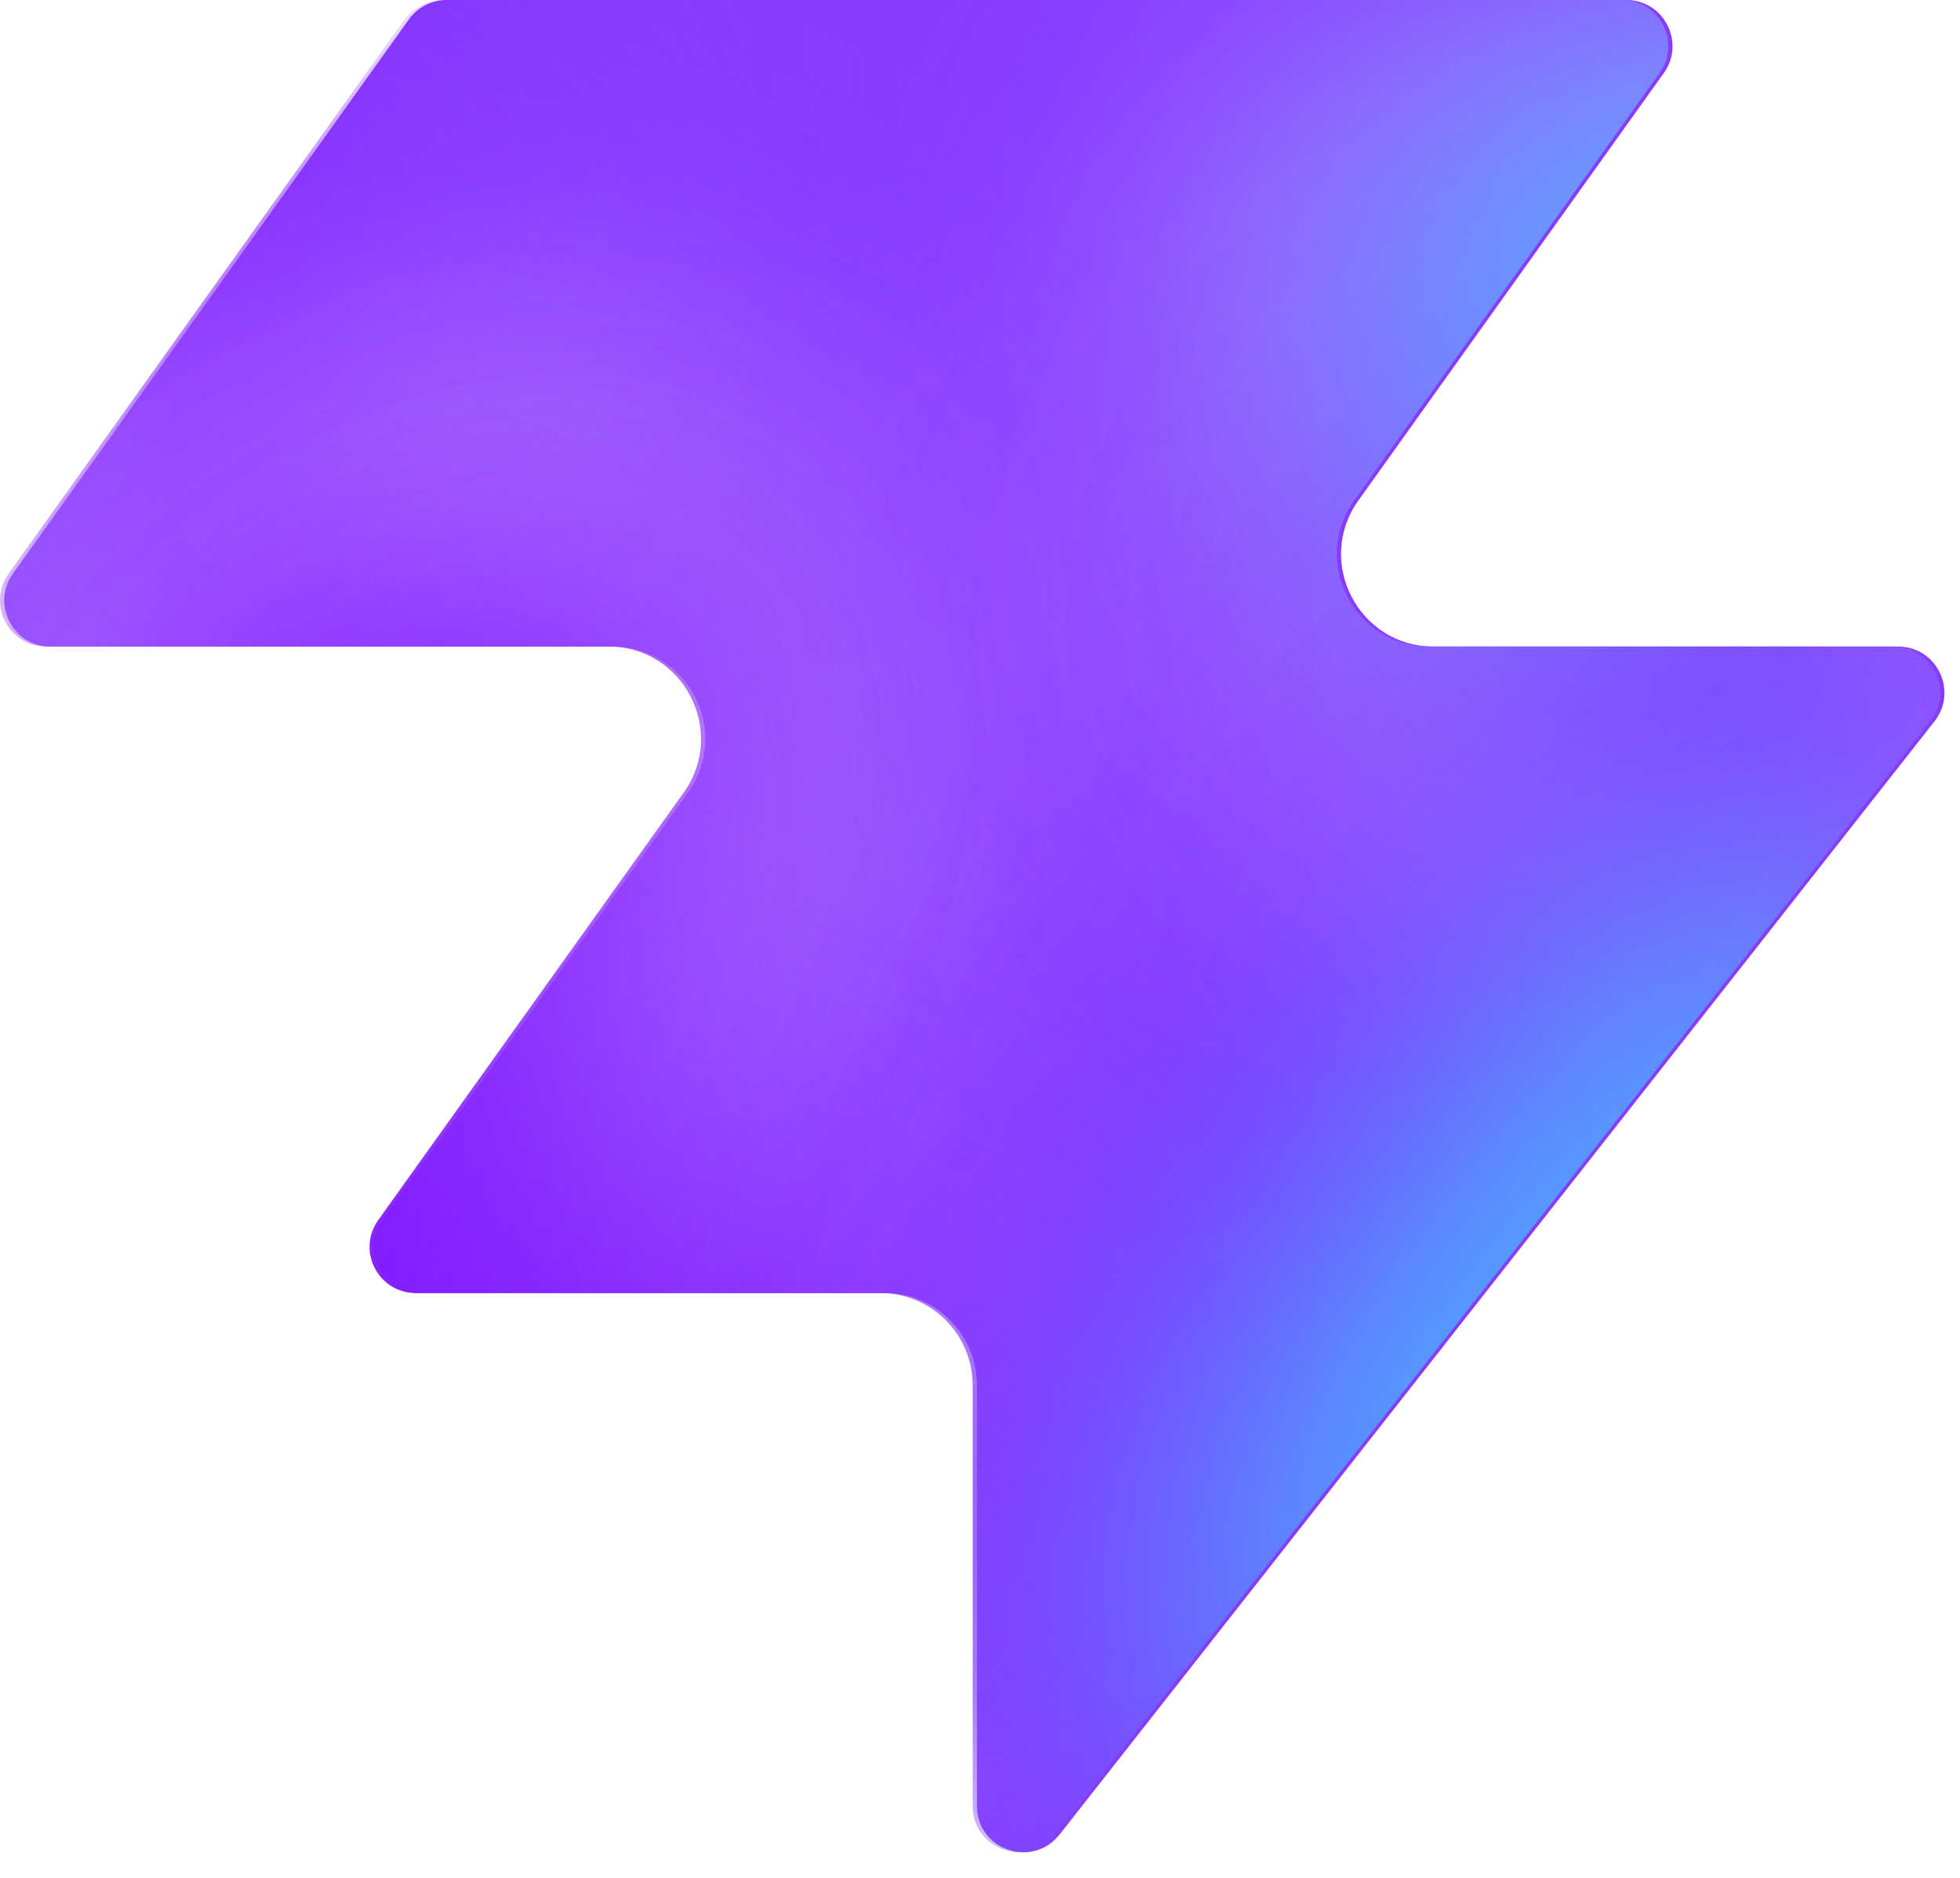
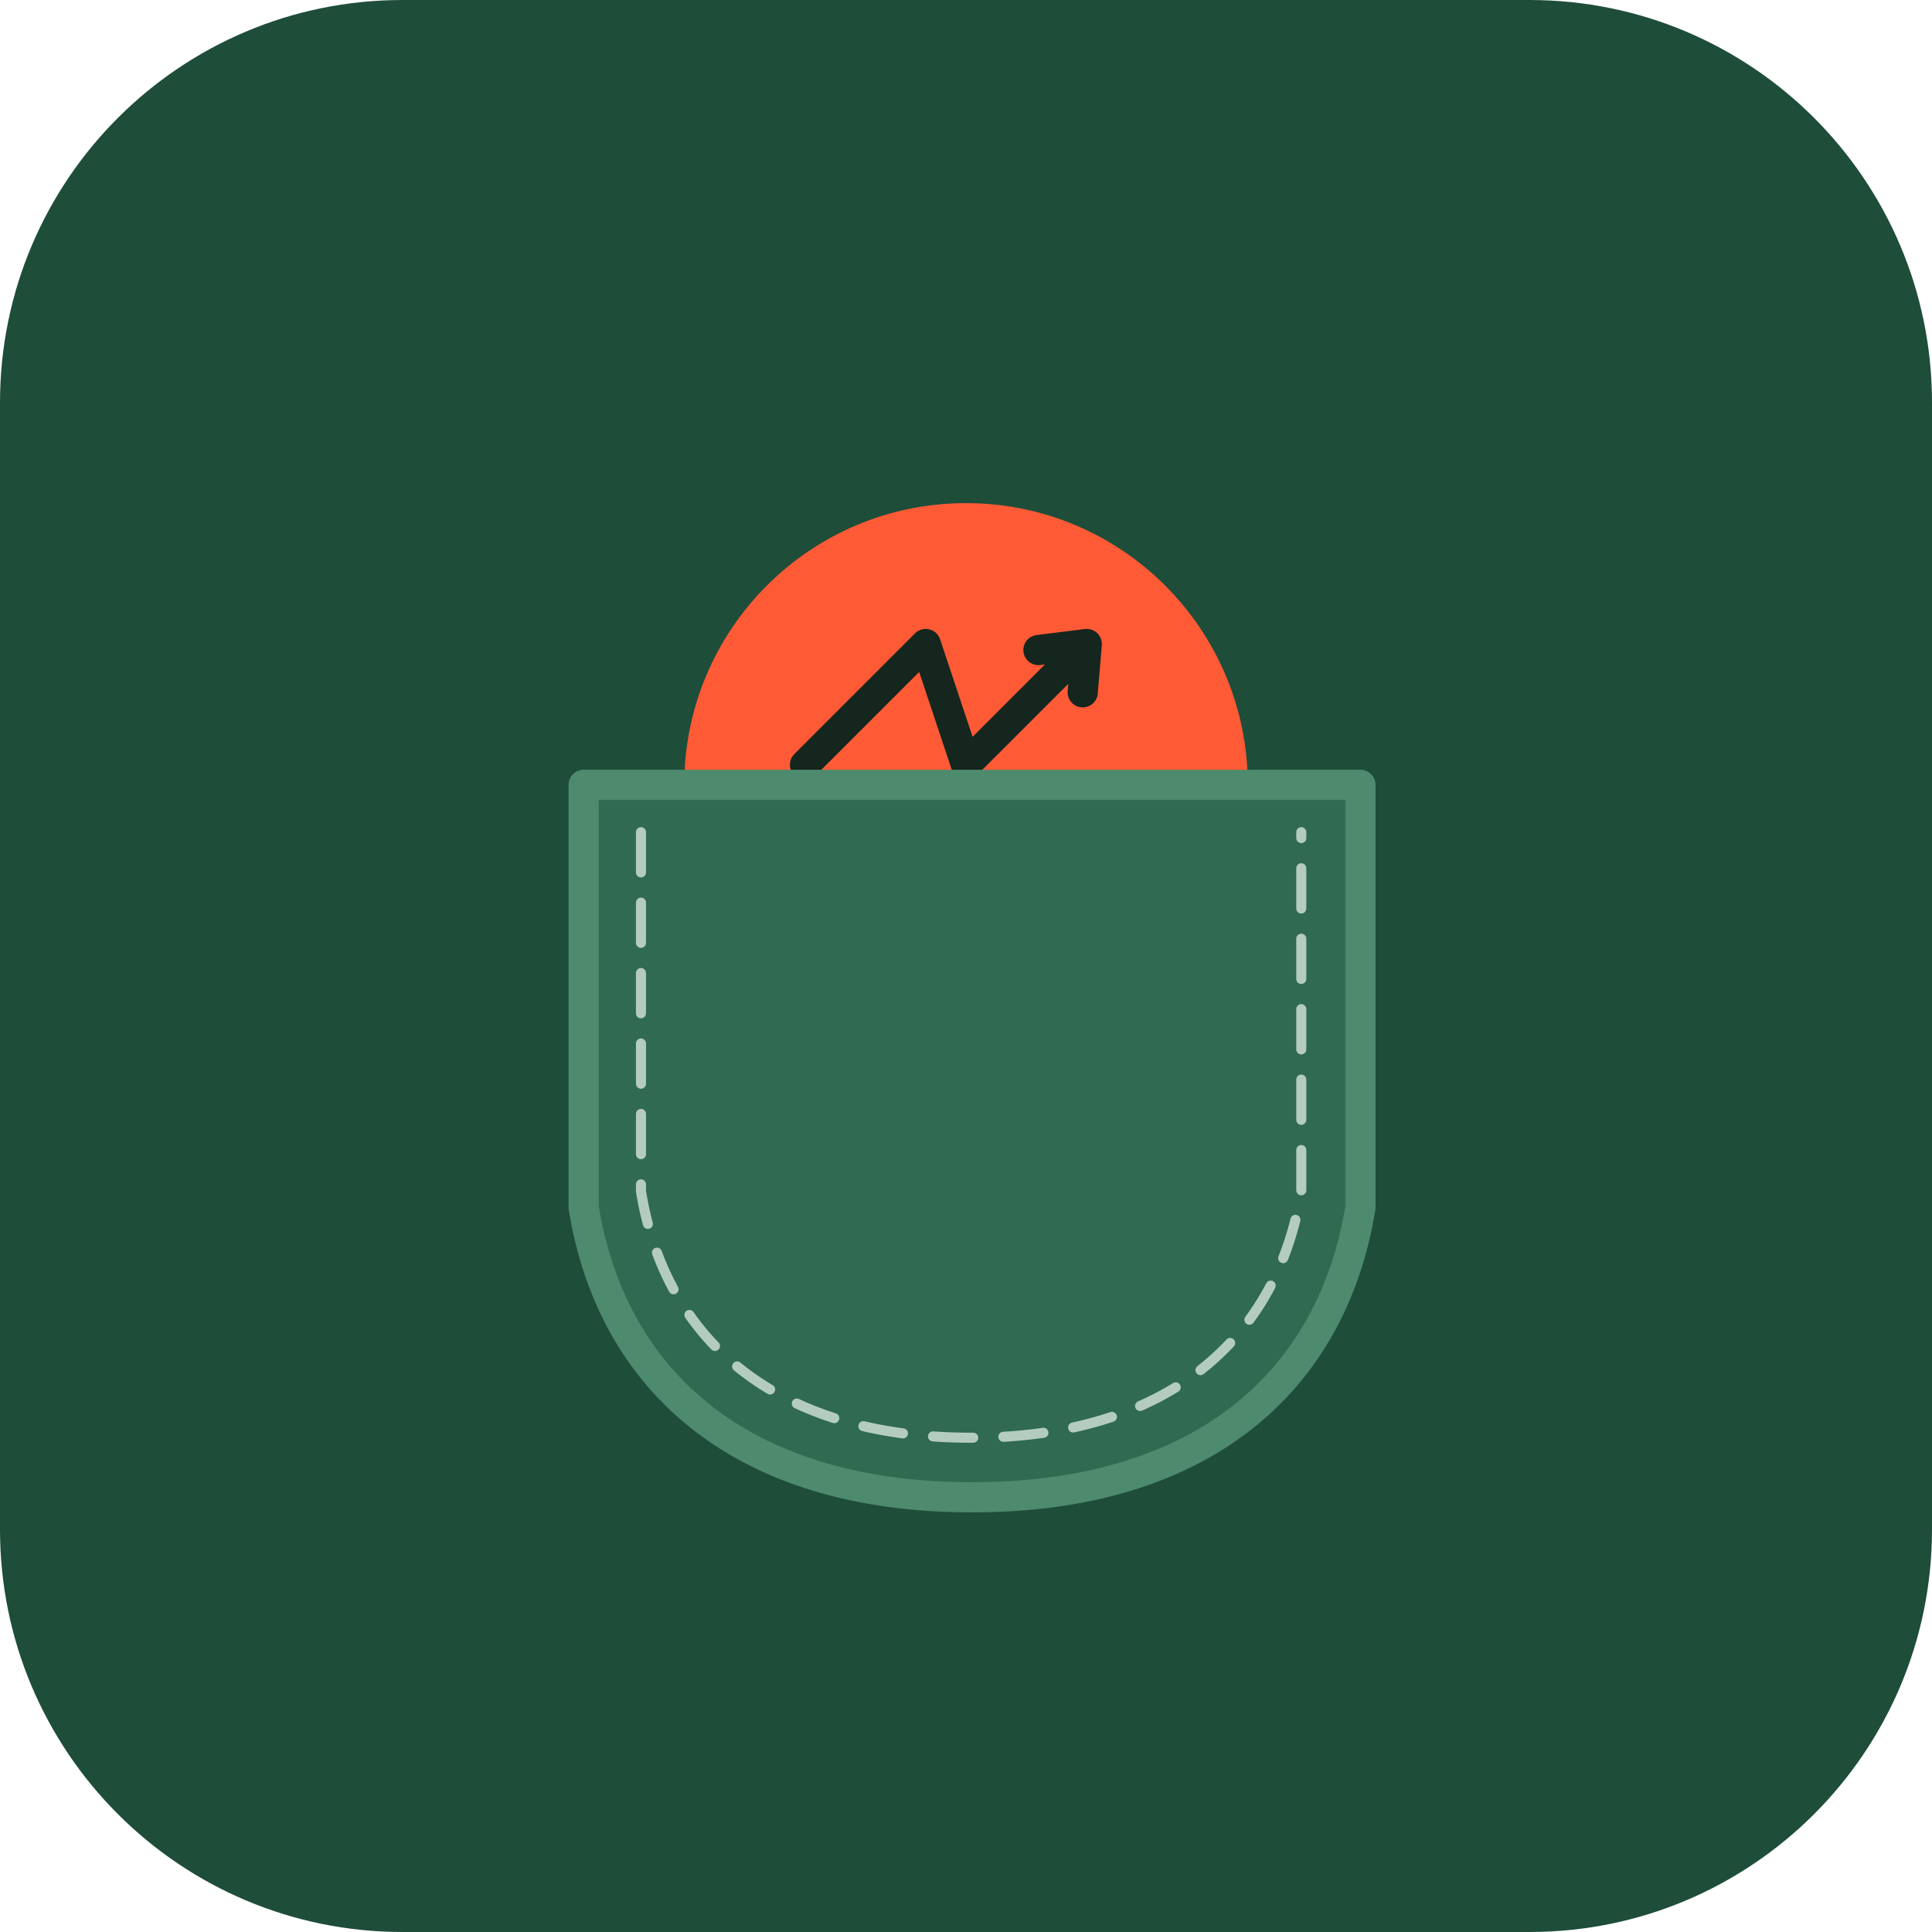
- <svg xmlns="http://www.w3.org/2000/svg" width="48" height="46" fill="none" viewBox="0 0 48 46">
-   <path fill="#863bff" d="M25.946 44.938c-.664.845-2.021.375-2.021-.698V33.937a2.26 2.26 0 0 0-2.262-2.262H10.287c-.92 0-1.456-1.04-.92-1.788l7.48-10.471c1.07-1.497 0-3.578-1.842-3.578H1.237c-.92 0-1.456-1.04-.92-1.788L10.013.474c.214-.297.556-.474.92-.474h28.894c.92 0 1.456 1.04.92 1.788l-7.48 10.471c-1.07 1.498 0 3.579 1.842 3.579h11.377c.943 0 1.473 1.088.89 1.83L25.947 44.94z" style="fill:#863bff;fill:color(display-p3 .525 .23 1);fill-opacity:1" />
-   <mask id="a" width="48" height="46" x="0" y="0" maskUnits="userSpaceOnUse" style="mask-type:alpha">
-     <path fill="#000" d="M25.842 44.938c-.664.844-2.021.375-2.021-.698V33.937a2.26 2.26 0 0 0-2.262-2.262H10.183c-.92 0-1.456-1.04-.92-1.788l7.48-10.471c1.07-1.498 0-3.579-1.842-3.579H1.133c-.92 0-1.456-1.04-.92-1.787L9.91.473c.214-.297.556-.474.92-.474h28.894c.92 0 1.456 1.04.92 1.788l-7.48 10.471c-1.07 1.498 0 3.578 1.842 3.578h11.377c.943 0 1.473 1.088.89 1.832L25.843 44.94z" style="fill:#000;fill-opacity:1" />
-   </mask>
-   <g mask="url(#a)">
-     <g filter="url(#b)">
-       <ellipse cx="5.508" cy="14.704" fill="#ede6ff" rx="5.508" ry="14.704" style="fill:#ede6ff;fill:color(display-p3 .927 .903 1);fill-opacity:1" transform="matrix(.00324 1 1 -.00324 -4.47 31.516)" />
-     </g>
-     <g filter="url(#c)">
-       <ellipse cx="10.399" cy="29.851" fill="#ede6ff" rx="10.399" ry="29.851" style="fill:#ede6ff;fill:color(display-p3 .927 .903 1);fill-opacity:1" transform="matrix(.00324 1 1 -.00324 -39.328 7.883)" />
-     </g>
-     <g filter="url(#d)">
-       <ellipse cx="5.508" cy="30.487" fill="#7e14ff" rx="5.508" ry="30.487" style="fill:#7e14ff;fill:color(display-p3 .492 .077 1);fill-opacity:1" transform="rotate(89.814 -25.913 -14.639)scale(1 -1)" />
-     </g>
-     <g filter="url(#e)">
-       <ellipse cx="5.508" cy="30.599" fill="#7e14ff" rx="5.508" ry="30.599" style="fill:#7e14ff;fill:color(display-p3 .492 .077 1);fill-opacity:1" transform="rotate(89.814 -32.644 -3.334)scale(1 -1)" />
-     </g>
-     <g filter="url(#f)">
-       <ellipse cx="5.508" cy="30.599" fill="#7e14ff" rx="5.508" ry="30.599" style="fill:#7e14ff;fill:color(display-p3 .492 .077 1);fill-opacity:1" transform="matrix(.00324 1 1 -.00324 -34.34 30.47)" />
-     </g>
-     <g filter="url(#g)">
-       <ellipse cx="14.072" cy="22.078" fill="#ede6ff" rx="14.072" ry="22.078" style="fill:#ede6ff;fill:color(display-p3 .927 .903 1);fill-opacity:1" transform="rotate(93.35 24.506 48.493)scale(-1 1)" />
-     </g>
-     <g filter="url(#h)">
-       <ellipse cx="3.47" cy="21.501" fill="#7e14ff" rx="3.47" ry="21.501" style="fill:#7e14ff;fill:color(display-p3 .492 .077 1);fill-opacity:1" transform="rotate(89.009 28.708 47.59)scale(-1 1)" />
-     </g>
-     <g filter="url(#i)">
-       <ellipse cx="3.47" cy="21.501" fill="#7e14ff" rx="3.47" ry="21.501" style="fill:#7e14ff;fill:color(display-p3 .492 .077 1);fill-opacity:1" transform="rotate(89.009 28.708 47.59)scale(-1 1)" />
-     </g>
-     <g filter="url(#j)">
-       <ellipse cx=".387" cy="8.972" fill="#7e14ff" rx="4.407" ry="29.108" style="fill:#7e14ff;fill:color(display-p3 .492 .077 1);fill-opacity:1" transform="rotate(39.51 .387 8.972)" />
-     </g>
-     <g filter="url(#k)">
-       <ellipse cx="47.523" cy="-6.092" fill="#7e14ff" rx="4.407" ry="29.108" style="fill:#7e14ff;fill:color(display-p3 .492 .077 1);fill-opacity:1" transform="rotate(37.892 47.523 -6.092)" />
-     </g>
-     <g filter="url(#l)">
-       <ellipse cx="41.412" cy="6.333" fill="#47bfff" rx="5.971" ry="9.665" style="fill:#47bfff;fill:color(display-p3 .28 .748 1);fill-opacity:1" transform="rotate(37.892 41.412 6.333)" />
-     </g>
-     <g filter="url(#m)">
-       <ellipse cx="-1.879" cy="38.332" fill="#7e14ff" rx="4.407" ry="29.108" style="fill:#7e14ff;fill:color(display-p3 .492 .077 1);fill-opacity:1" transform="rotate(37.892 -1.88 38.332)" />
-     </g>
-     <g filter="url(#n)">
-       <ellipse cx="-1.879" cy="38.332" fill="#7e14ff" rx="4.407" ry="29.108" style="fill:#7e14ff;fill:color(display-p3 .492 .077 1);fill-opacity:1" transform="rotate(37.892 -1.88 38.332)" />
-     </g>
-     <g filter="url(#o)">
-       <ellipse cx="35.651" cy="29.907" fill="#7e14ff" rx="4.407" ry="29.108" style="fill:#7e14ff;fill:color(display-p3 .492 .077 1);fill-opacity:1" transform="rotate(37.892 35.651 29.907)" />
-     </g>
-     <g filter="url(#p)">
-       <ellipse cx="38.418" cy="32.4" fill="#47bfff" rx="5.971" ry="15.297" style="fill:#47bfff;fill:color(display-p3 .28 .748 1);fill-opacity:1" transform="rotate(37.892 38.418 32.4)" />
-     </g>
-   </g>
-   <defs>
-     <filter id="b" width="60.045" height="41.654" x="-19.77" y="16.149" color-interpolation-filters="sRGB" filterUnits="userSpaceOnUse">
-       <feFlood flood-opacity="0" result="BackgroundImageFix" />
-       <feBlend in="SourceGraphic" in2="BackgroundImageFix" result="shape" />
-       <feGaussianBlur result="effect1_foregroundBlur_2002_17158" stdDeviation="7.659" />
-     </filter>
-     <filter id="c" width="90.34" height="51.437" x="-54.613" y="-7.533" color-interpolation-filters="sRGB" filterUnits="userSpaceOnUse">
-       <feFlood flood-opacity="0" result="BackgroundImageFix" />
-       <feBlend in="SourceGraphic" in2="BackgroundImageFix" result="shape" />
-       <feGaussianBlur result="effect1_foregroundBlur_2002_17158" stdDeviation="7.659" />
-     </filter>
-     <filter id="d" width="79.355" height="29.4" x="-49.64" y="2.03" color-interpolation-filters="sRGB" filterUnits="userSpaceOnUse">
-       <feFlood flood-opacity="0" result="BackgroundImageFix" />
-       <feBlend in="SourceGraphic" in2="BackgroundImageFix" result="shape" />
-       <feGaussianBlur result="effect1_foregroundBlur_2002_17158" stdDeviation="4.596" />
-     </filter>
-     <filter id="e" width="79.579" height="29.4" x="-45.045" y="20.029" color-interpolation-filters="sRGB" filterUnits="userSpaceOnUse">
-       <feFlood flood-opacity="0" result="BackgroundImageFix" />
-       <feBlend in="SourceGraphic" in2="BackgroundImageFix" result="shape" />
-       <feGaussianBlur result="effect1_foregroundBlur_2002_17158" stdDeviation="4.596" />
-     </filter>
-     <filter id="f" width="79.579" height="29.4" x="-43.513" y="21.178" color-interpolation-filters="sRGB" filterUnits="userSpaceOnUse">
-       <feFlood flood-opacity="0" result="BackgroundImageFix" />
-       <feBlend in="SourceGraphic" in2="BackgroundImageFix" result="shape" />
-       <feGaussianBlur result="effect1_foregroundBlur_2002_17158" stdDeviation="4.596" />
-     </filter>
-     <filter id="g" width="74.749" height="58.852" x="15.756" y="-17.901" color-interpolation-filters="sRGB" filterUnits="userSpaceOnUse">
-       <feFlood flood-opacity="0" result="BackgroundImageFix" />
-       <feBlend in="SourceGraphic" in2="BackgroundImageFix" result="shape" />
-       <feGaussianBlur result="effect1_foregroundBlur_2002_17158" stdDeviation="7.659" />
-     </filter>
-     <filter id="h" width="61.377" height="25.362" x="23.548" y="2.284" color-interpolation-filters="sRGB" filterUnits="userSpaceOnUse">
-       <feFlood flood-opacity="0" result="BackgroundImageFix" />
-       <feBlend in="SourceGraphic" in2="BackgroundImageFix" result="shape" />
-       <feGaussianBlur result="effect1_foregroundBlur_2002_17158" stdDeviation="4.596" />
-     </filter>
-     <filter id="i" width="61.377" height="25.362" x="23.548" y="2.284" color-interpolation-filters="sRGB" filterUnits="userSpaceOnUse">
-       <feFlood flood-opacity="0" result="BackgroundImageFix" />
-       <feBlend in="SourceGraphic" in2="BackgroundImageFix" result="shape" />
-       <feGaussianBlur result="effect1_foregroundBlur_2002_17158" stdDeviation="4.596" />
-     </filter>
-     <filter id="j" width="56.045" height="63.649" x="-27.636" y="-22.853" color-interpolation-filters="sRGB" filterUnits="userSpaceOnUse">
-       <feFlood flood-opacity="0" result="BackgroundImageFix" />
-       <feBlend in="SourceGraphic" in2="BackgroundImageFix" result="shape" />
-       <feGaussianBlur result="effect1_foregroundBlur_2002_17158" stdDeviation="4.596" />
-     </filter>
-     <filter id="k" width="54.814" height="64.646" x="20.116" y="-38.415" color-interpolation-filters="sRGB" filterUnits="userSpaceOnUse">
-       <feFlood flood-opacity="0" result="BackgroundImageFix" />
-       <feBlend in="SourceGraphic" in2="BackgroundImageFix" result="shape" />
-       <feGaussianBlur result="effect1_foregroundBlur_2002_17158" stdDeviation="4.596" />
-     </filter>
-     <filter id="l" width="33.541" height="35.313" x="24.641" y="-11.323" color-interpolation-filters="sRGB" filterUnits="userSpaceOnUse">
-       <feFlood flood-opacity="0" result="BackgroundImageFix" />
-       <feBlend in="SourceGraphic" in2="BackgroundImageFix" result="shape" />
-       <feGaussianBlur result="effect1_foregroundBlur_2002_17158" stdDeviation="4.596" />
-     </filter>
-     <filter id="m" width="54.814" height="64.646" x="-29.286" y="6.009" color-interpolation-filters="sRGB" filterUnits="userSpaceOnUse">
-       <feFlood flood-opacity="0" result="BackgroundImageFix" />
-       <feBlend in="SourceGraphic" in2="BackgroundImageFix" result="shape" />
-       <feGaussianBlur result="effect1_foregroundBlur_2002_17158" stdDeviation="4.596" />
-     </filter>
-     <filter id="n" width="54.814" height="64.646" x="-29.286" y="6.009" color-interpolation-filters="sRGB" filterUnits="userSpaceOnUse">
-       <feFlood flood-opacity="0" result="BackgroundImageFix" />
-       <feBlend in="SourceGraphic" in2="BackgroundImageFix" result="shape" />
-       <feGaussianBlur result="effect1_foregroundBlur_2002_17158" stdDeviation="4.596" />
-     </filter>
-     <filter id="o" width="54.814" height="64.646" x="8.244" y="-2.416" color-interpolation-filters="sRGB" filterUnits="userSpaceOnUse">
-       <feFlood flood-opacity="0" result="BackgroundImageFix" />
-       <feBlend in="SourceGraphic" in2="BackgroundImageFix" result="shape" />
-       <feGaussianBlur result="effect1_foregroundBlur_2002_17158" stdDeviation="4.596" />
-     </filter>
-     <filter id="p" width="39.409" height="43.623" x="18.713" y="10.588" color-interpolation-filters="sRGB" filterUnits="userSpaceOnUse">
-       <feFlood flood-opacity="0" result="BackgroundImageFix" />
-       <feBlend in="SourceGraphic" in2="BackgroundImageFix" result="shape" />
-       <feGaussianBlur result="effect1_foregroundBlur_2002_17158" stdDeviation="4.596" />
-     </filter>
-   </defs>
+ <svg xmlns="http://www.w3.org/2000/svg" width="48" height="48" viewBox="0 0 48 48">
+   <rect width="48" height="48" rx="10" fill="#1E4D3A" />
+   <circle cx="24" cy="19.5" r="7" fill="#FF5A36" />
+   <path d="m 20,19 3,-3 1,3 3,-3 m 0,0 -1.2,0.15 M 27,16 26.9,17.2" fill="none" stroke="#14261E" stroke-width="0.75" stroke-linejoin="round" stroke-linecap="round" />
+   <path d="M 14.5,19.5 V 30 C 15.2,34.3 18.4,37.2 24.15,37.2 C 29.9,37.2 33.1,34.3 33.8,30 V 19.5 Z" fill="#2F6A51" stroke="#4E8A6D" stroke-width=".75" stroke-linejoin="round" stroke-linecap="round" />
+   <path d="M 15.925,20.675 V 29.6 C 16.52,33.255 19.24,35.72 24.128,35.72 C 29.015,35.72 31.735,33.255 32.33,29.6 V 20.675" fill="none" stroke="#B4CCBF" stroke-width="0.25" stroke-dasharray="1 .75" stroke-linejoin="round" stroke-linecap="round" />
</svg>
